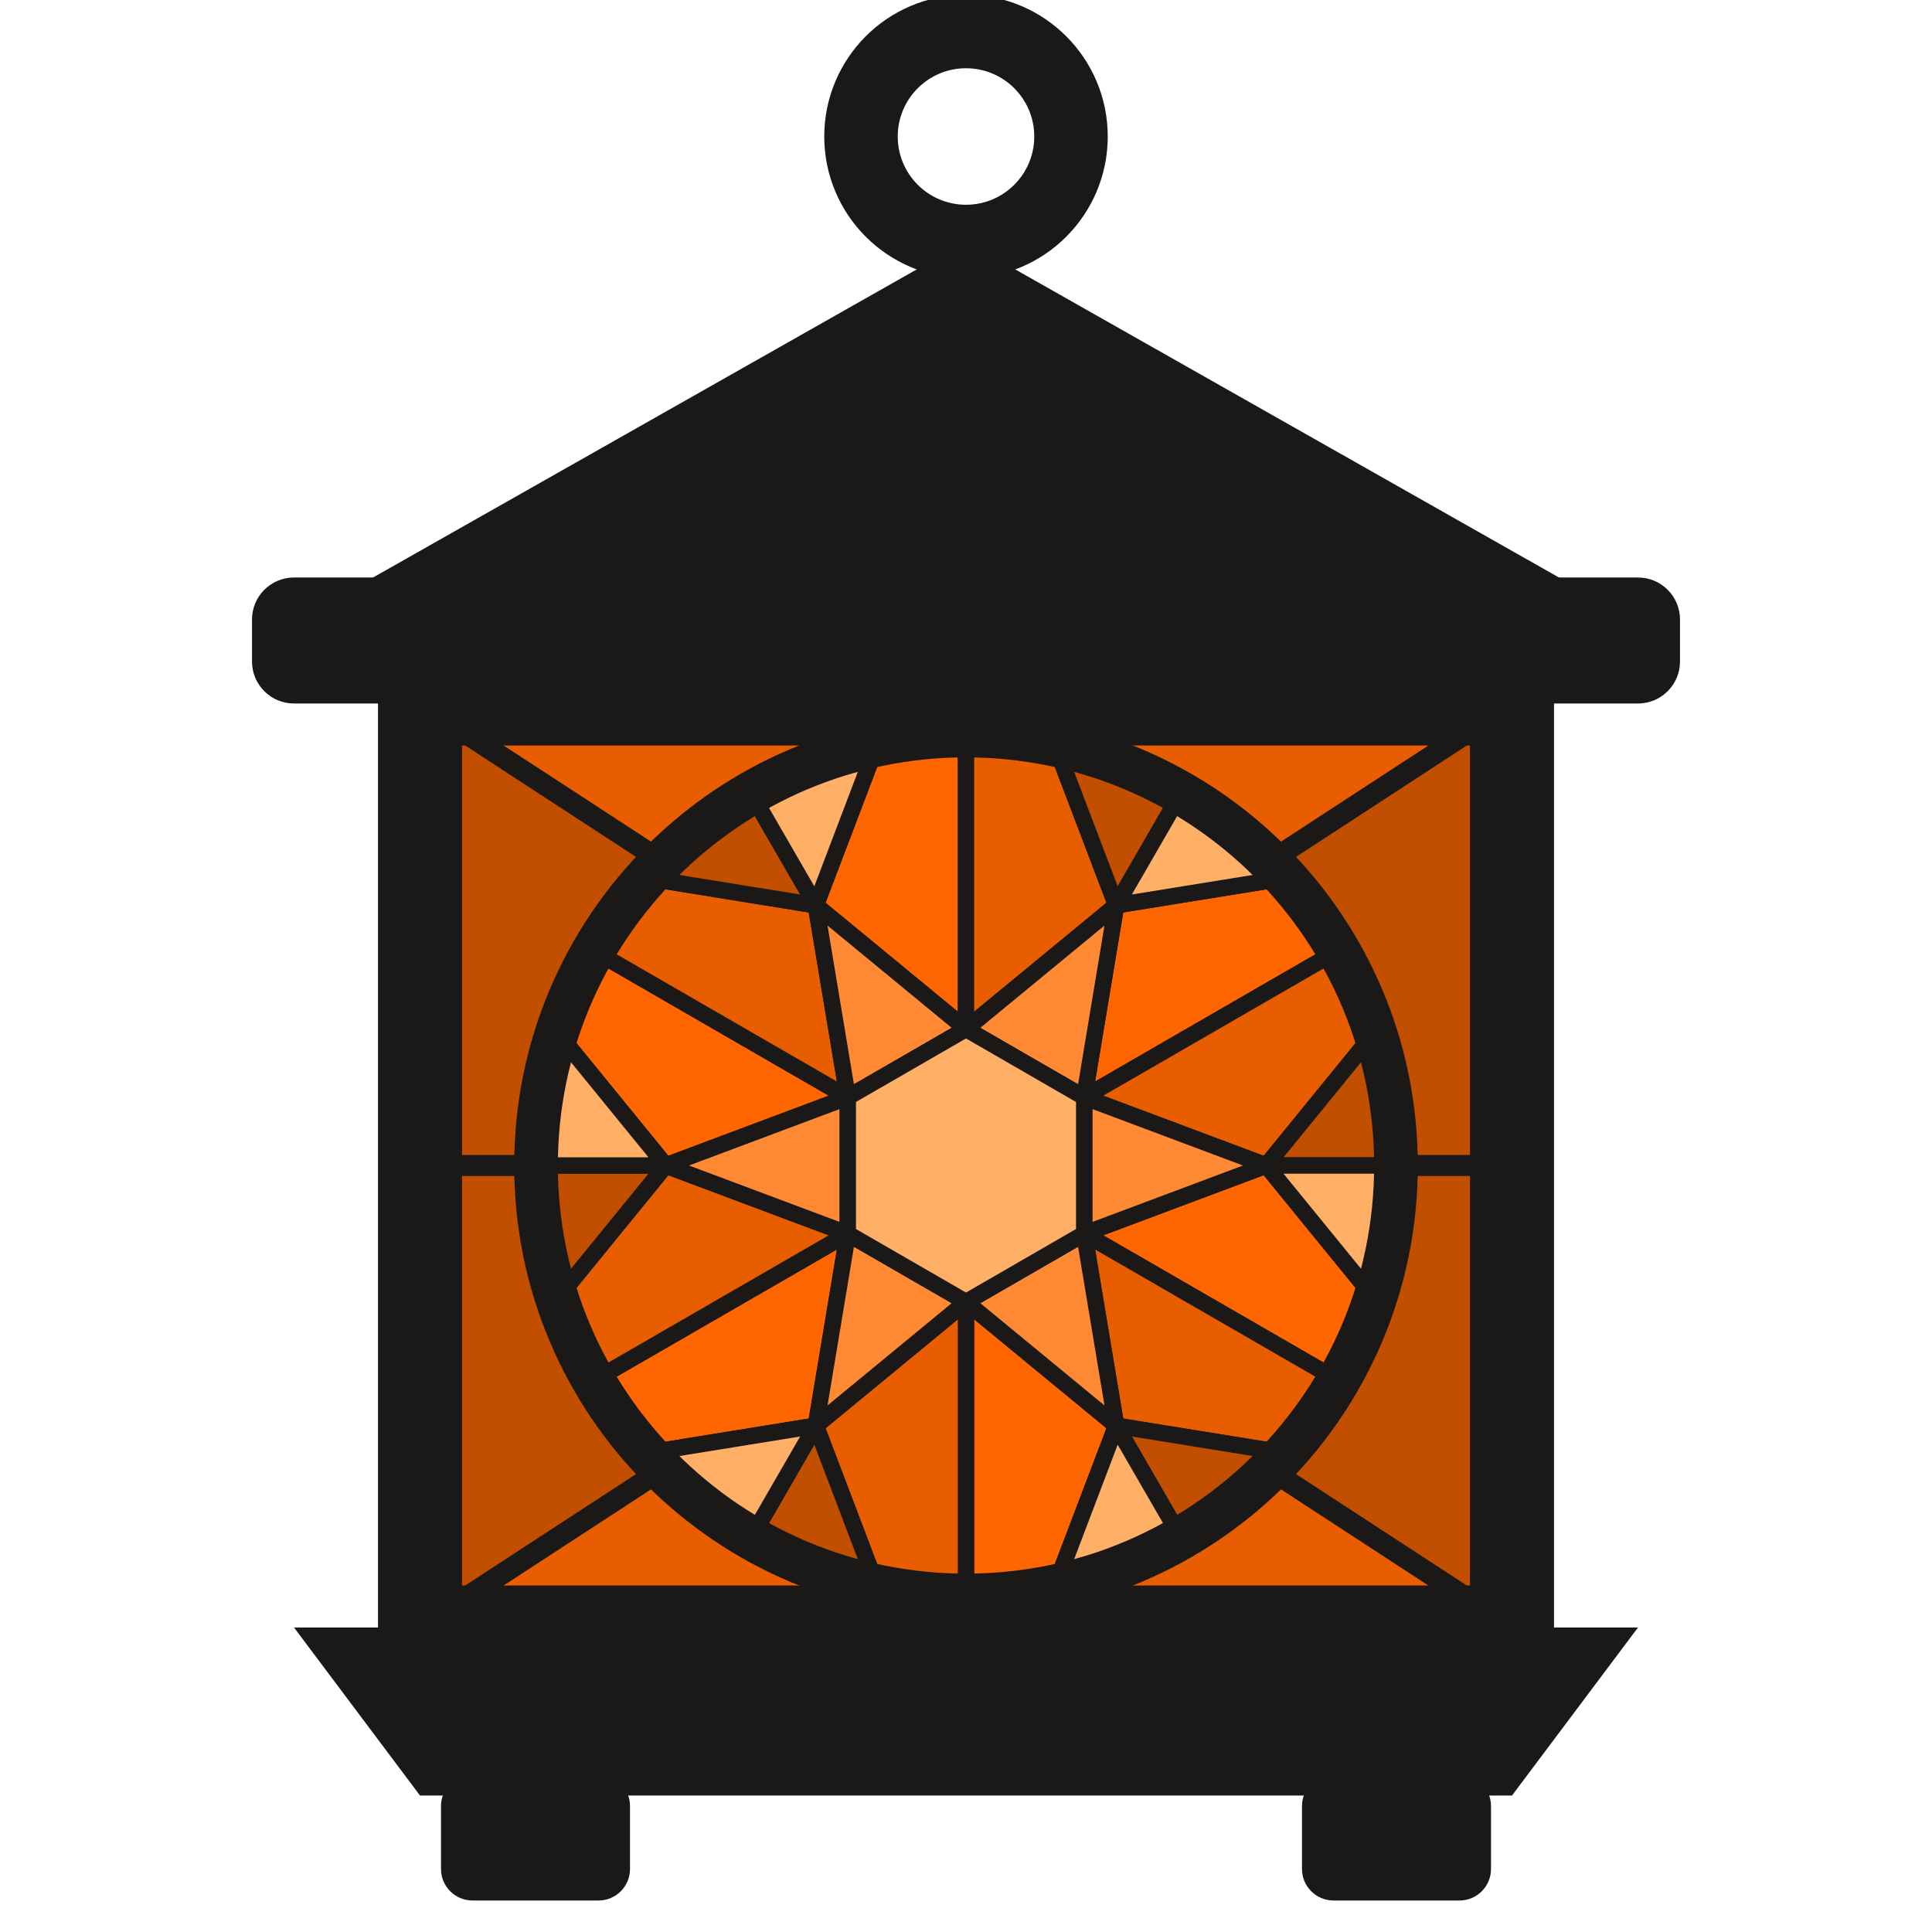
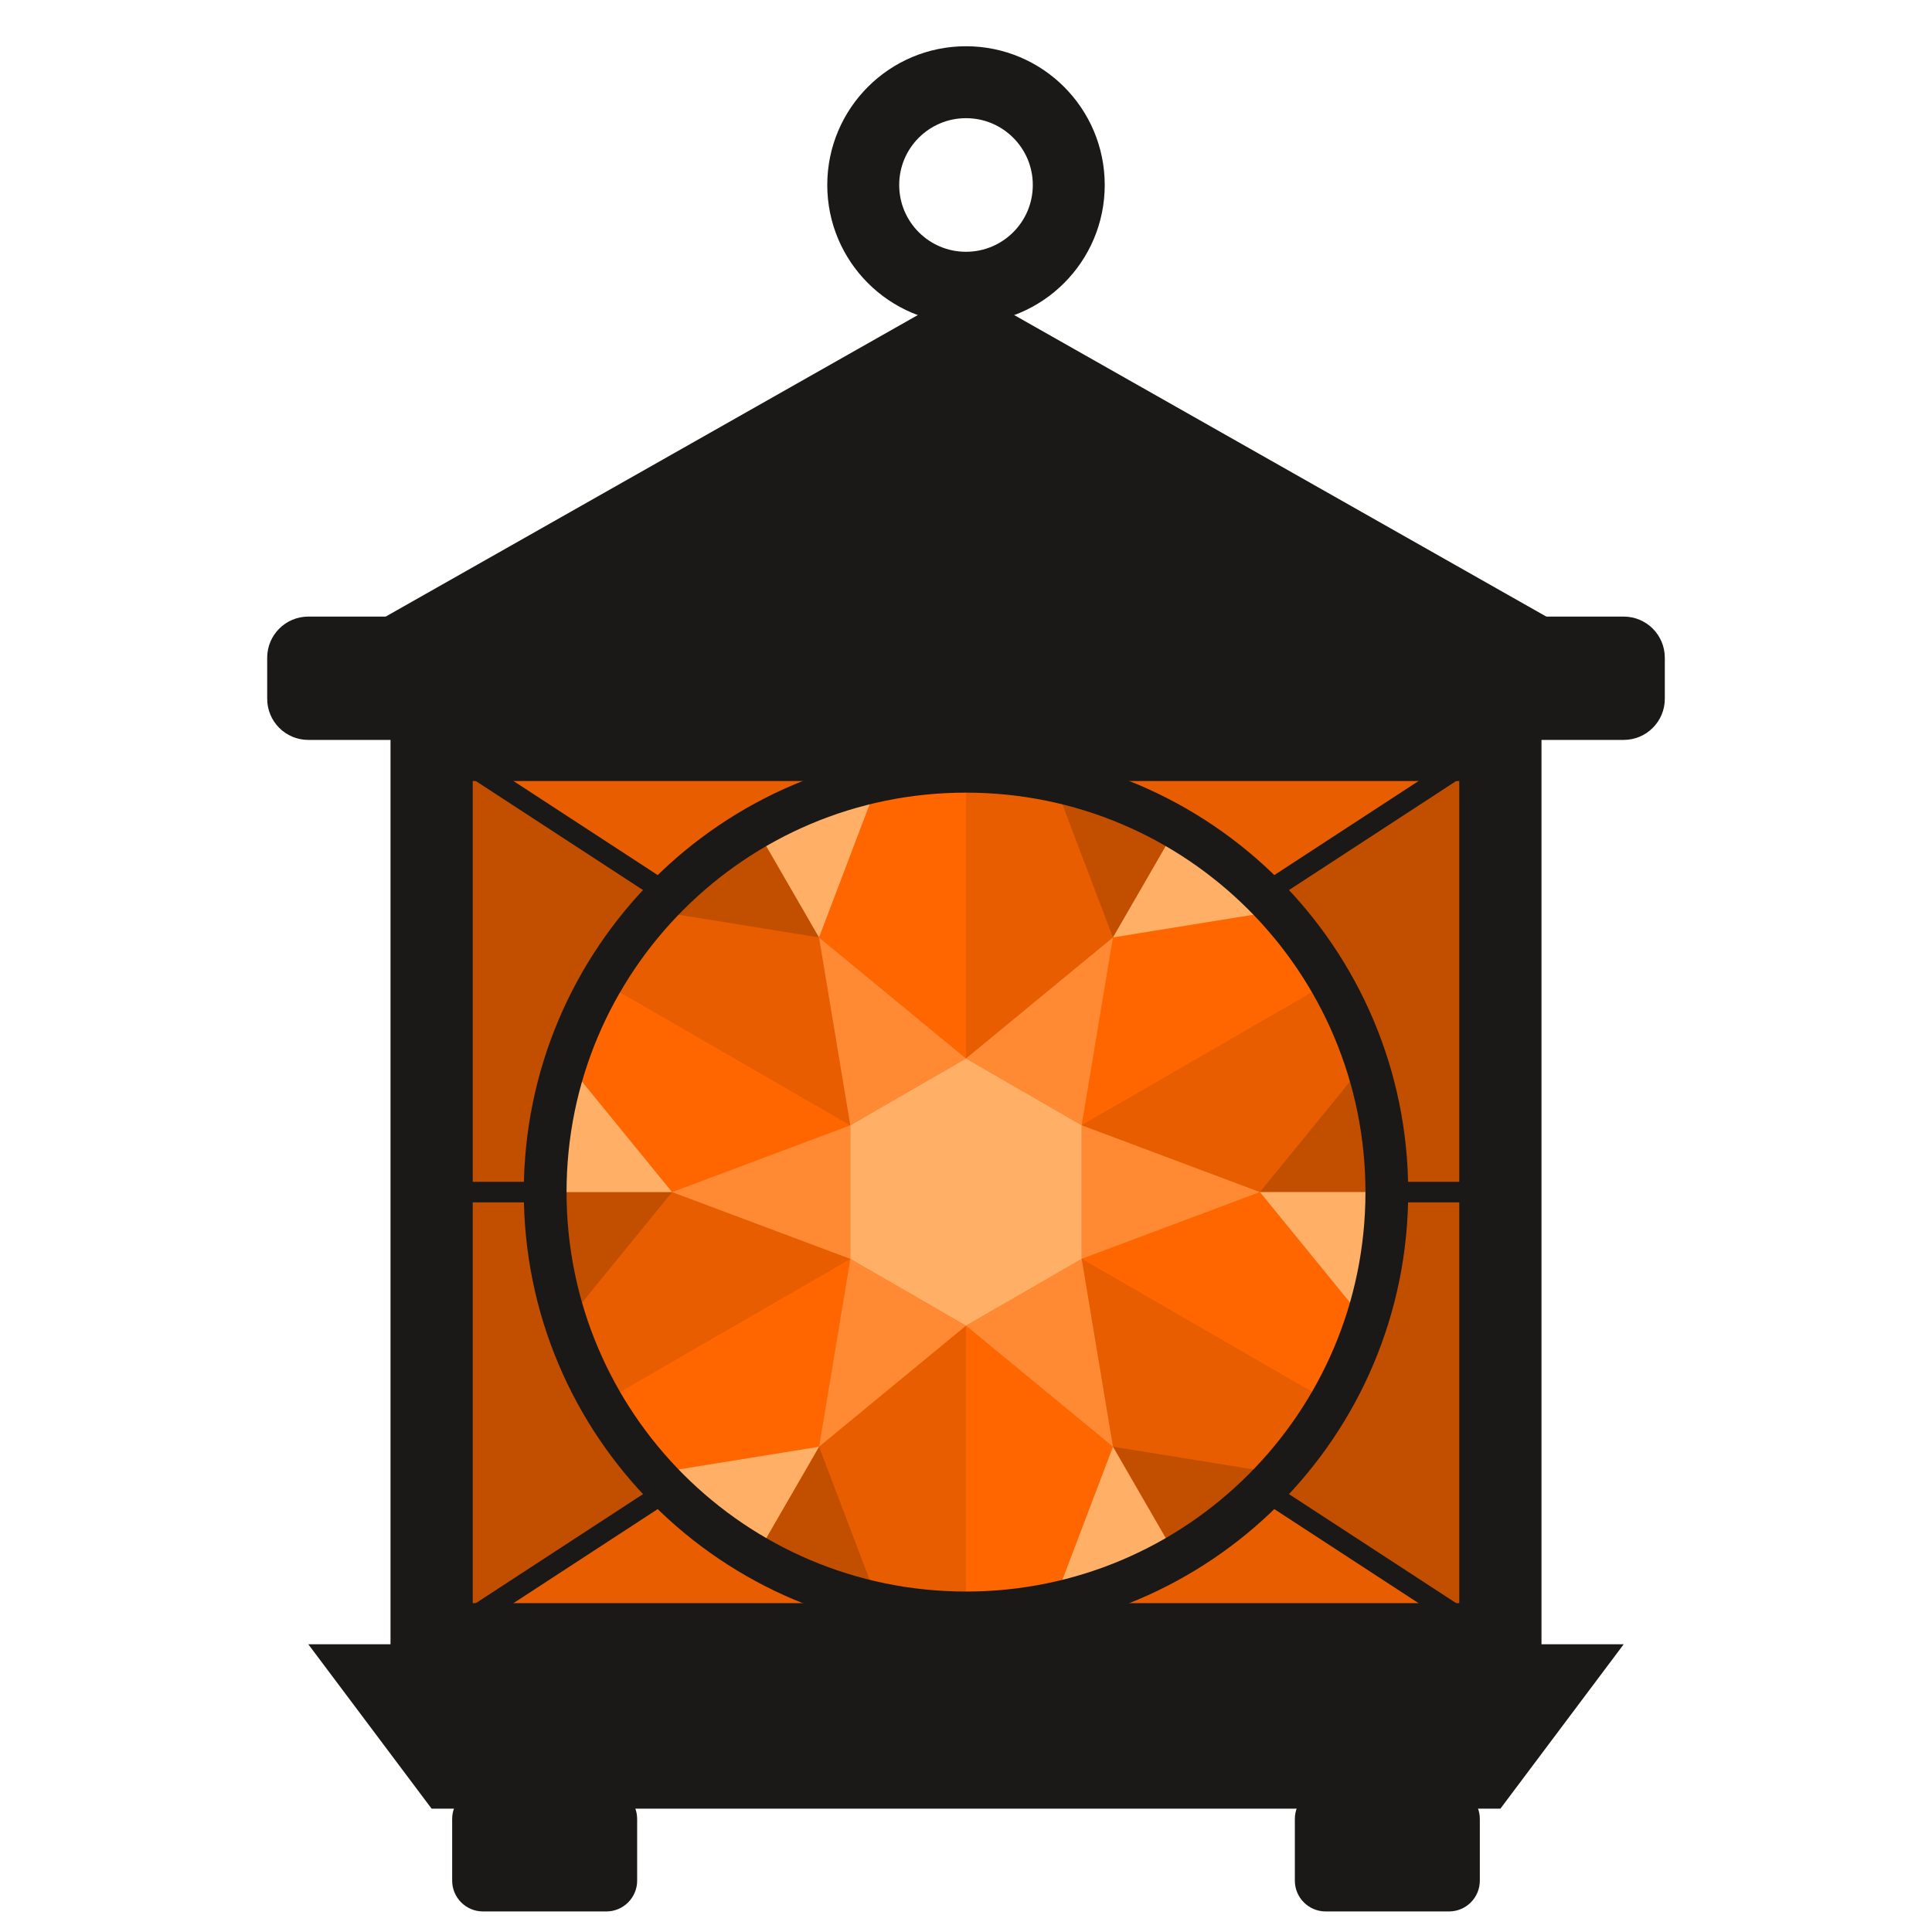
- <svg xmlns="http://www.w3.org/2000/svg" viewBox="4 1.5 92 92" role="img" aria-label="monokulo-lws">
+ <svg xmlns="http://www.w3.org/2000/svg" viewBox="3 -1 94 94" role="img" aria-label="monokulo-lws">
  <defs>
    <clipPath id="lws-rose">
      <circle cx="30" cy="28" r="15.75" />
    </clipPath>
  </defs>
  <circle cx="50" cy="8" r="5" fill="none" stroke="#1A1917" stroke-width="3.5" />
  <path d="M50,13L80,30H20Z" fill="#1A1917" />
  <rect x="16" y="29" width="68" height="6" rx="2" fill="#1A1917" />
  <rect x="24" y="35" width="52" height="44" fill="#E85D00" />
  <path d="M24,35L35.5,42.5L29.5,57L35.5,71.5L24,79ZM76,35L64.5,42.5L70.5,57L64.5,71.5L76,79Z" fill="#C24E00" />
  <path d="M24,35L35.5,42.5M76,35L64.5,42.5M24,79L35.5,71.5M76,79L64.5,71.5M24,57H29.5M70.5,57H76M50,35V36.5M50,77.5V79" stroke="#1A1917" stroke-width="1" />
  <g transform="translate(50 57) scale(1.3) translate(-30 -28)">
-     <g clip-path="url(#lws-rose)" stroke="#1A1917" stroke-width="0.6" stroke-linejoin="round">
+     <g clip-path="url(#lws-rose)">
      <path fill="#FF6600" d="M30,23L24.5,18.47L30,4ZM34.33,25.5L35.5,18.47L50.78,16ZM34.33,30.5L41,28L50.78,40ZM30,33L35.5,37.53L30,52ZM25.67,30.5L24.5,37.53L9.22,40ZM25.67,25.5L19,28L9.22,16Z" />
      <path fill="#E85D00" d="M30,23L30,4L35.5,18.47ZM34.33,25.5L50.78,16L41,28ZM34.33,30.5L50.78,40L35.5,37.53ZM30,33L30,52L24.5,37.53ZM25.67,30.5L9.22,40L19,28ZM25.67,25.5L9.22,16L24.5,18.47Z" />
      <path fill="#C24E00" d="M35.5,18.47L30,4L42,7.22ZM41,28L50.78,16L54,28ZM35.5,37.53L50.78,40L42,48.78ZM24.5,37.53L30,52L18,48.78ZM19,28L9.22,40L6,28ZM24.5,18.47L9.22,16L18,7.22Z" />
      <path fill="#FFB066" d="M35.5,18.47L42,7.22L50.78,16ZM41,28L54,28L50.78,40ZM35.5,37.53L42,48.78L30,52ZM24.5,37.53L18,48.78L9.22,40ZM19,28L6,28L9.22,16ZM24.5,18.47L18,7.22L30,4Z" />
      <path fill="#FF8A33" d="M30,23L34.33,25.5L35.5,18.47ZM34.33,25.5L34.33,30.5L41,28ZM34.33,30.5L30,33L35.5,37.53ZM30,33L25.67,30.5L24.5,37.53ZM25.67,30.5L25.67,25.5L19,28ZM25.67,25.5L30,23L24.5,18.47Z" />
      <path fill="#FFB066" d="M30,23L34.33,25.5L34.33,30.5L30,33L25.67,30.5L25.67,25.5Z" />
    </g>
    <circle cx="30" cy="28" r="15.75" fill="none" stroke="#1A1917" stroke-width="1.6" />
  </g>
  <rect x="24" y="35" width="52" height="44" fill="none" stroke="#1A1917" stroke-width="4" />
  <path d="M18,79H82L76,87H24Z" fill="#1A1917" />
  <rect x="25" y="86" width="9" height="6" rx="1.5" fill="#1A1917" />
  <rect x="66" y="86" width="9" height="6" rx="1.5" fill="#1A1917" />
</svg>
